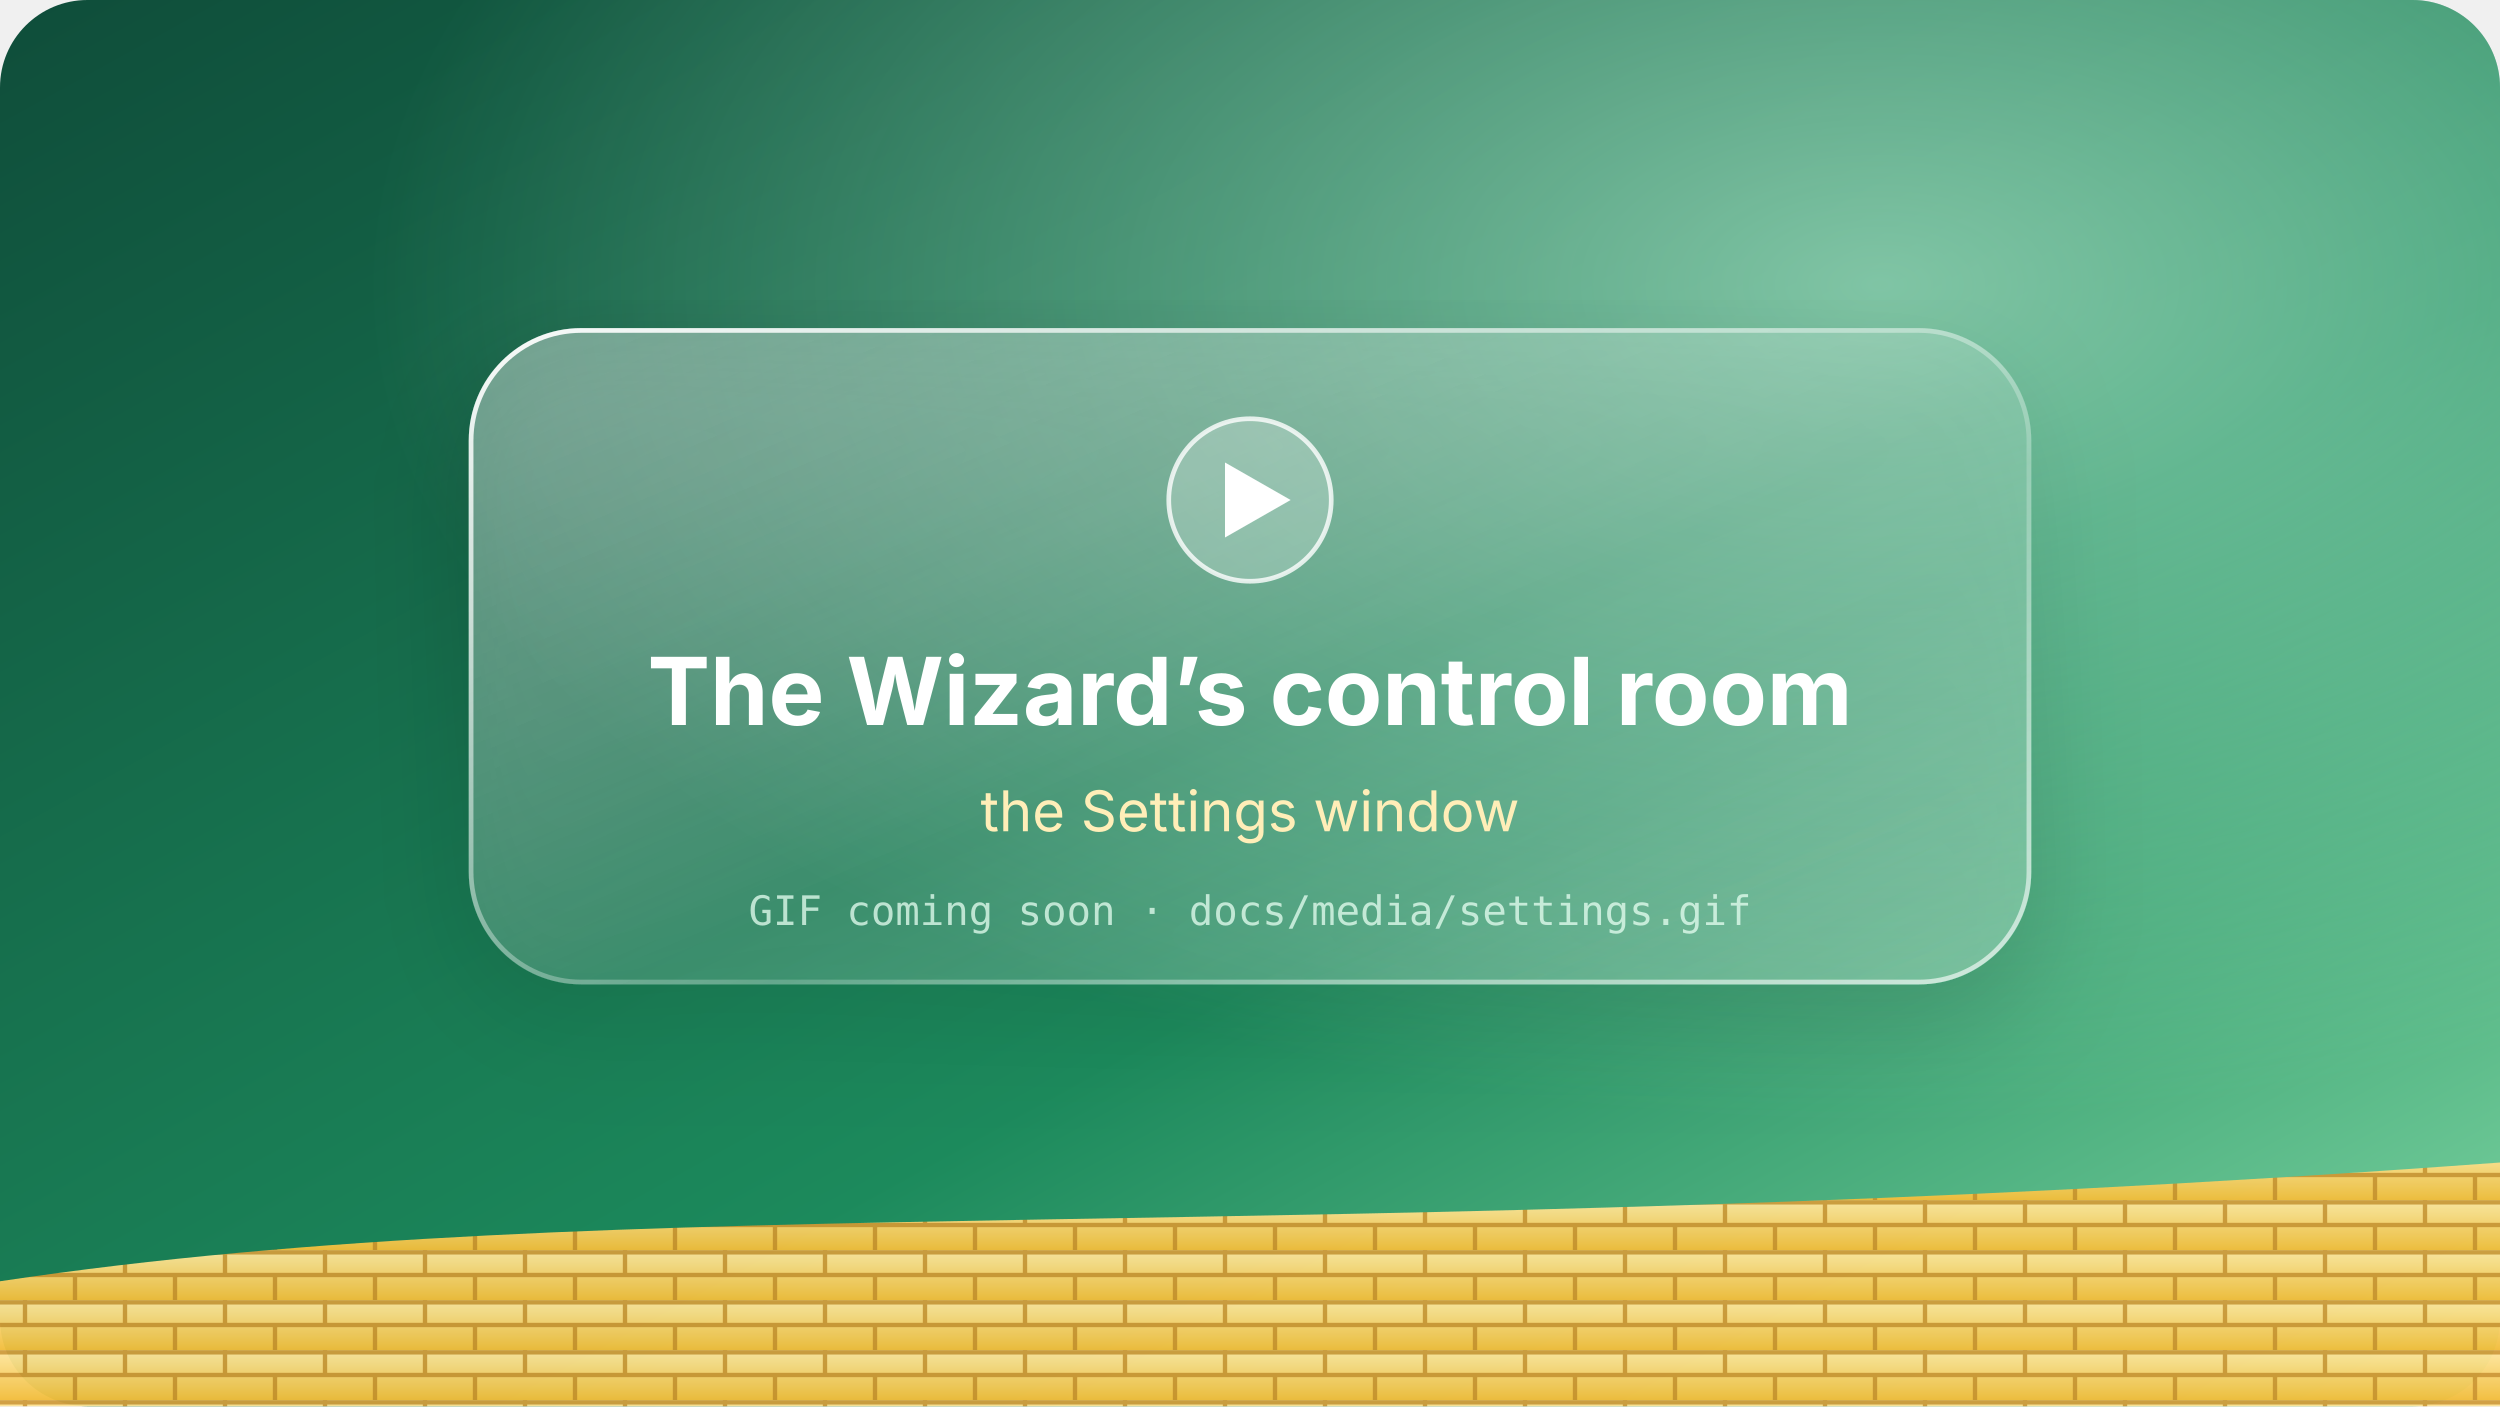
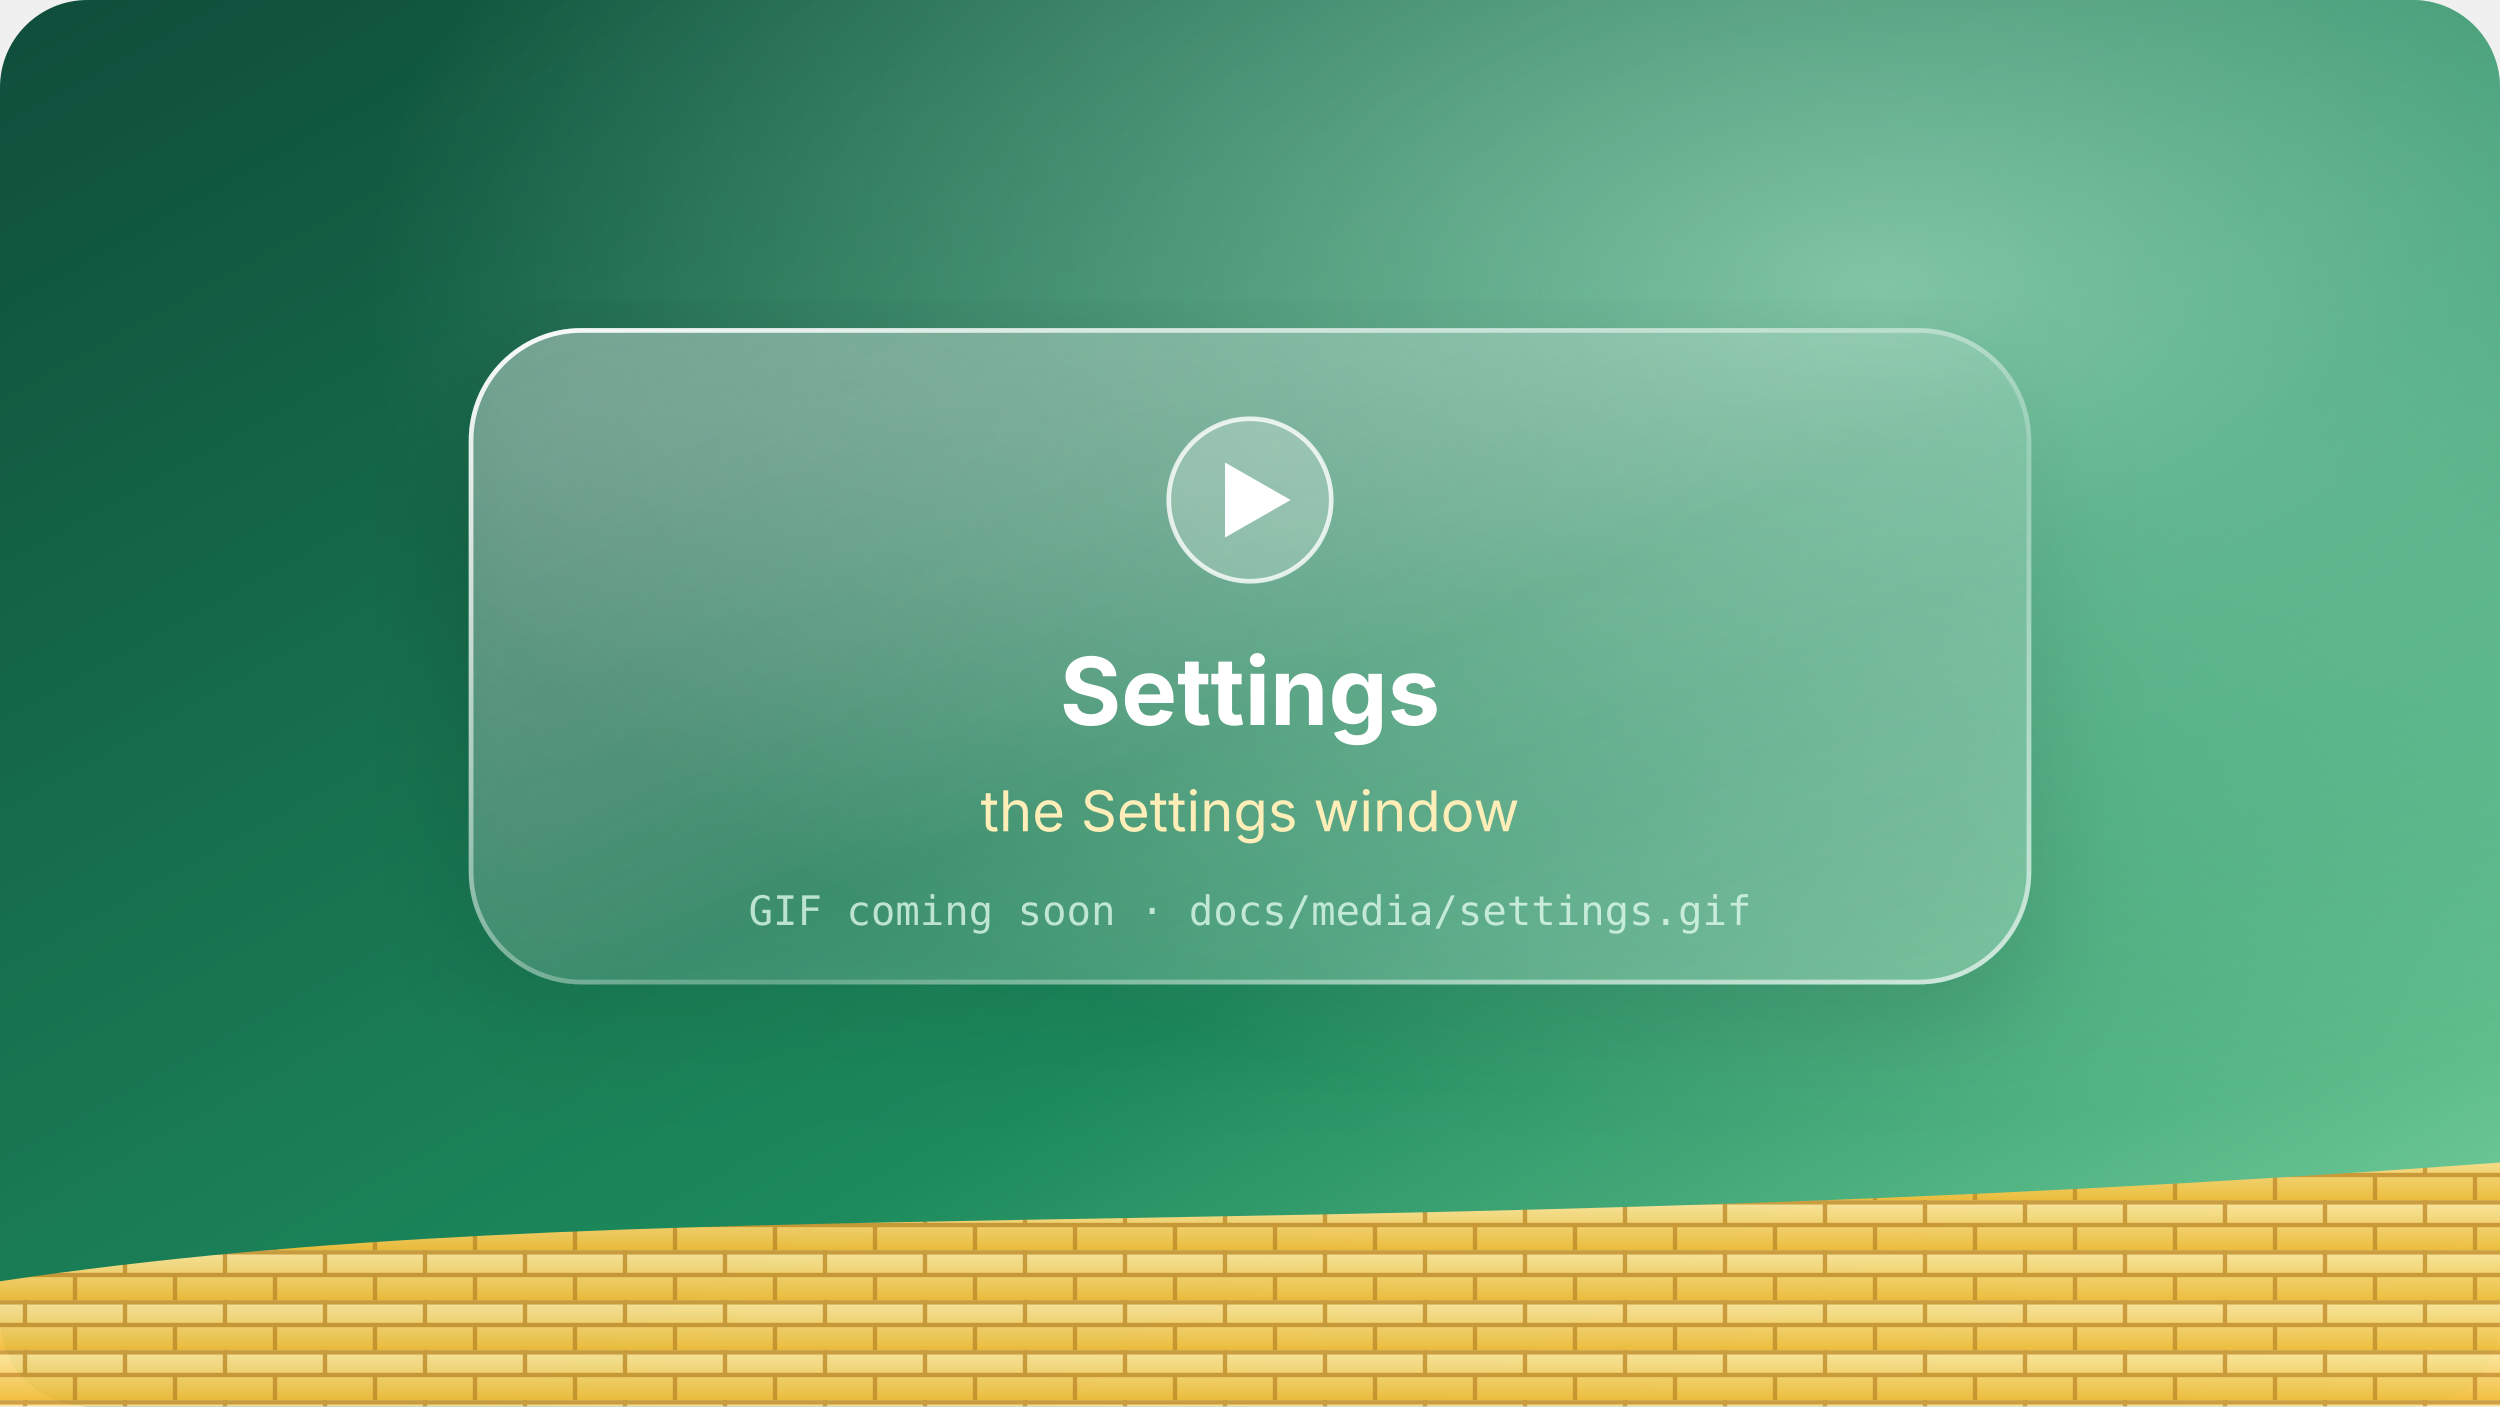
<svg xmlns="http://www.w3.org/2000/svg" width="800" height="450" viewBox="0 0 800 450">
  <defs>
    <linearGradient id="bg" x1="0" y1="0" x2="1" y2="1">
      <stop offset="0" stop-color="#0f4d3a" />
      <stop offset="0.6" stop-color="#1c8a5c" />
      <stop offset="1" stop-color="#7fd6a3" />
    </linearGradient>
    <radialGradient id="glow" cx="0.75" cy="0.2" r="0.6">
      <stop offset="0" stop-color="#d4ffe6" stop-opacity="0.55" />
      <stop offset="1" stop-color="#d4ffe6" stop-opacity="0" />
    </radialGradient>
    <linearGradient id="glass" x1="0" y1="0" x2="1" y2="1">
      <stop offset="0" stop-color="#fff" stop-opacity="0.38" />
      <stop offset="0.55" stop-color="#fff" stop-opacity="0.12" />
      <stop offset="1" stop-color="#e6fff1" stop-opacity="0.26" />
    </linearGradient>
    <linearGradient id="rim" x1="0" y1="0" x2="1" y2="1">
      <stop offset="0" stop-color="#fff" stop-opacity="0.95" />
      <stop offset="0.6" stop-color="#fff" stop-opacity="0.2" />
      <stop offset="1" stop-color="#fff" stop-opacity="0.65" />
    </linearGradient>
    <linearGradient id="brick" x1="0" y1="0" x2="0" y2="1">
      <stop offset="0" stop-color="#ffe8a1" />
      <stop offset="1" stop-color="#f2bd3a" />
    </linearGradient>
    <pattern id="road" width="32" height="16" patternUnits="userSpaceOnUse">
      <rect width="32" height="16" fill="url(#brick)" />
      <path d="M0 0.75H32M0 8H32M8 0V8M24 8V16" stroke="#c48a25" stroke-width="1.4" fill="none" opacity="0.8" />
    </pattern>
    <filter id="shadow" x="-10%" y="-10%" width="120%" height="140%">
      <feDropShadow dx="0" dy="12" stdDeviation="16" flood-color="#03251a" flood-opacity="0.5" />
    </filter>
  </defs>
  <rect width="800" height="450" rx="28" fill="url(#bg)" />
  <rect width="800" height="450" rx="28" fill="url(#glow)" />
  <path d="M0 410 C200 380 420 400 800 372 V450 H0 Z" fill="url(#road)" opacity="0.95" />
  <g filter="url(#shadow)">
    <rect x="150" y="105" width="500" height="210" rx="36" fill="url(#glass)" />
    <rect x="150.75" y="105.75" width="498.5" height="208.5" rx="35.25" fill="none" stroke="url(#rim)" stroke-width="1.5" />
  </g>
  <circle cx="400" cy="160" r="26" fill="#ffffff" fill-opacity="0.22" stroke="#fff" stroke-opacity="0.8" stroke-width="1.5" />
  <polygon points="392,148 392,172 413,160" fill="#ffffff" />
-   <text x="400" y="232" text-anchor="middle" font-family="-apple-system, BlinkMacSystemFont, 'SF Pro Display', 'Helvetica Neue', sans-serif" font-size="30" font-weight="700" fill="#ffffff">The Wizard’s control room</text>
+   <text x="400" y="232" text-anchor="middle" font-family="-apple-system, BlinkMacSystemFont, 'SF Pro Display', 'Helvetica Neue', sans-serif" font-size="30" font-weight="700" fill="#ffffff">Settings</text>
  <text x="400" y="266" text-anchor="middle" font-family="-apple-system, BlinkMacSystemFont, 'SF Pro Text', 'Helvetica Neue', sans-serif" font-size="18" fill="#ffeeb8">the Settings window</text>
  <text x="400" y="296" text-anchor="middle" font-family="ui-monospace, 'SF Mono', Menlo, monospace" font-size="13" fill="#e6fff1" fill-opacity="0.75">GIF coming soon · docs/media/settings.gif</text>
</svg>
